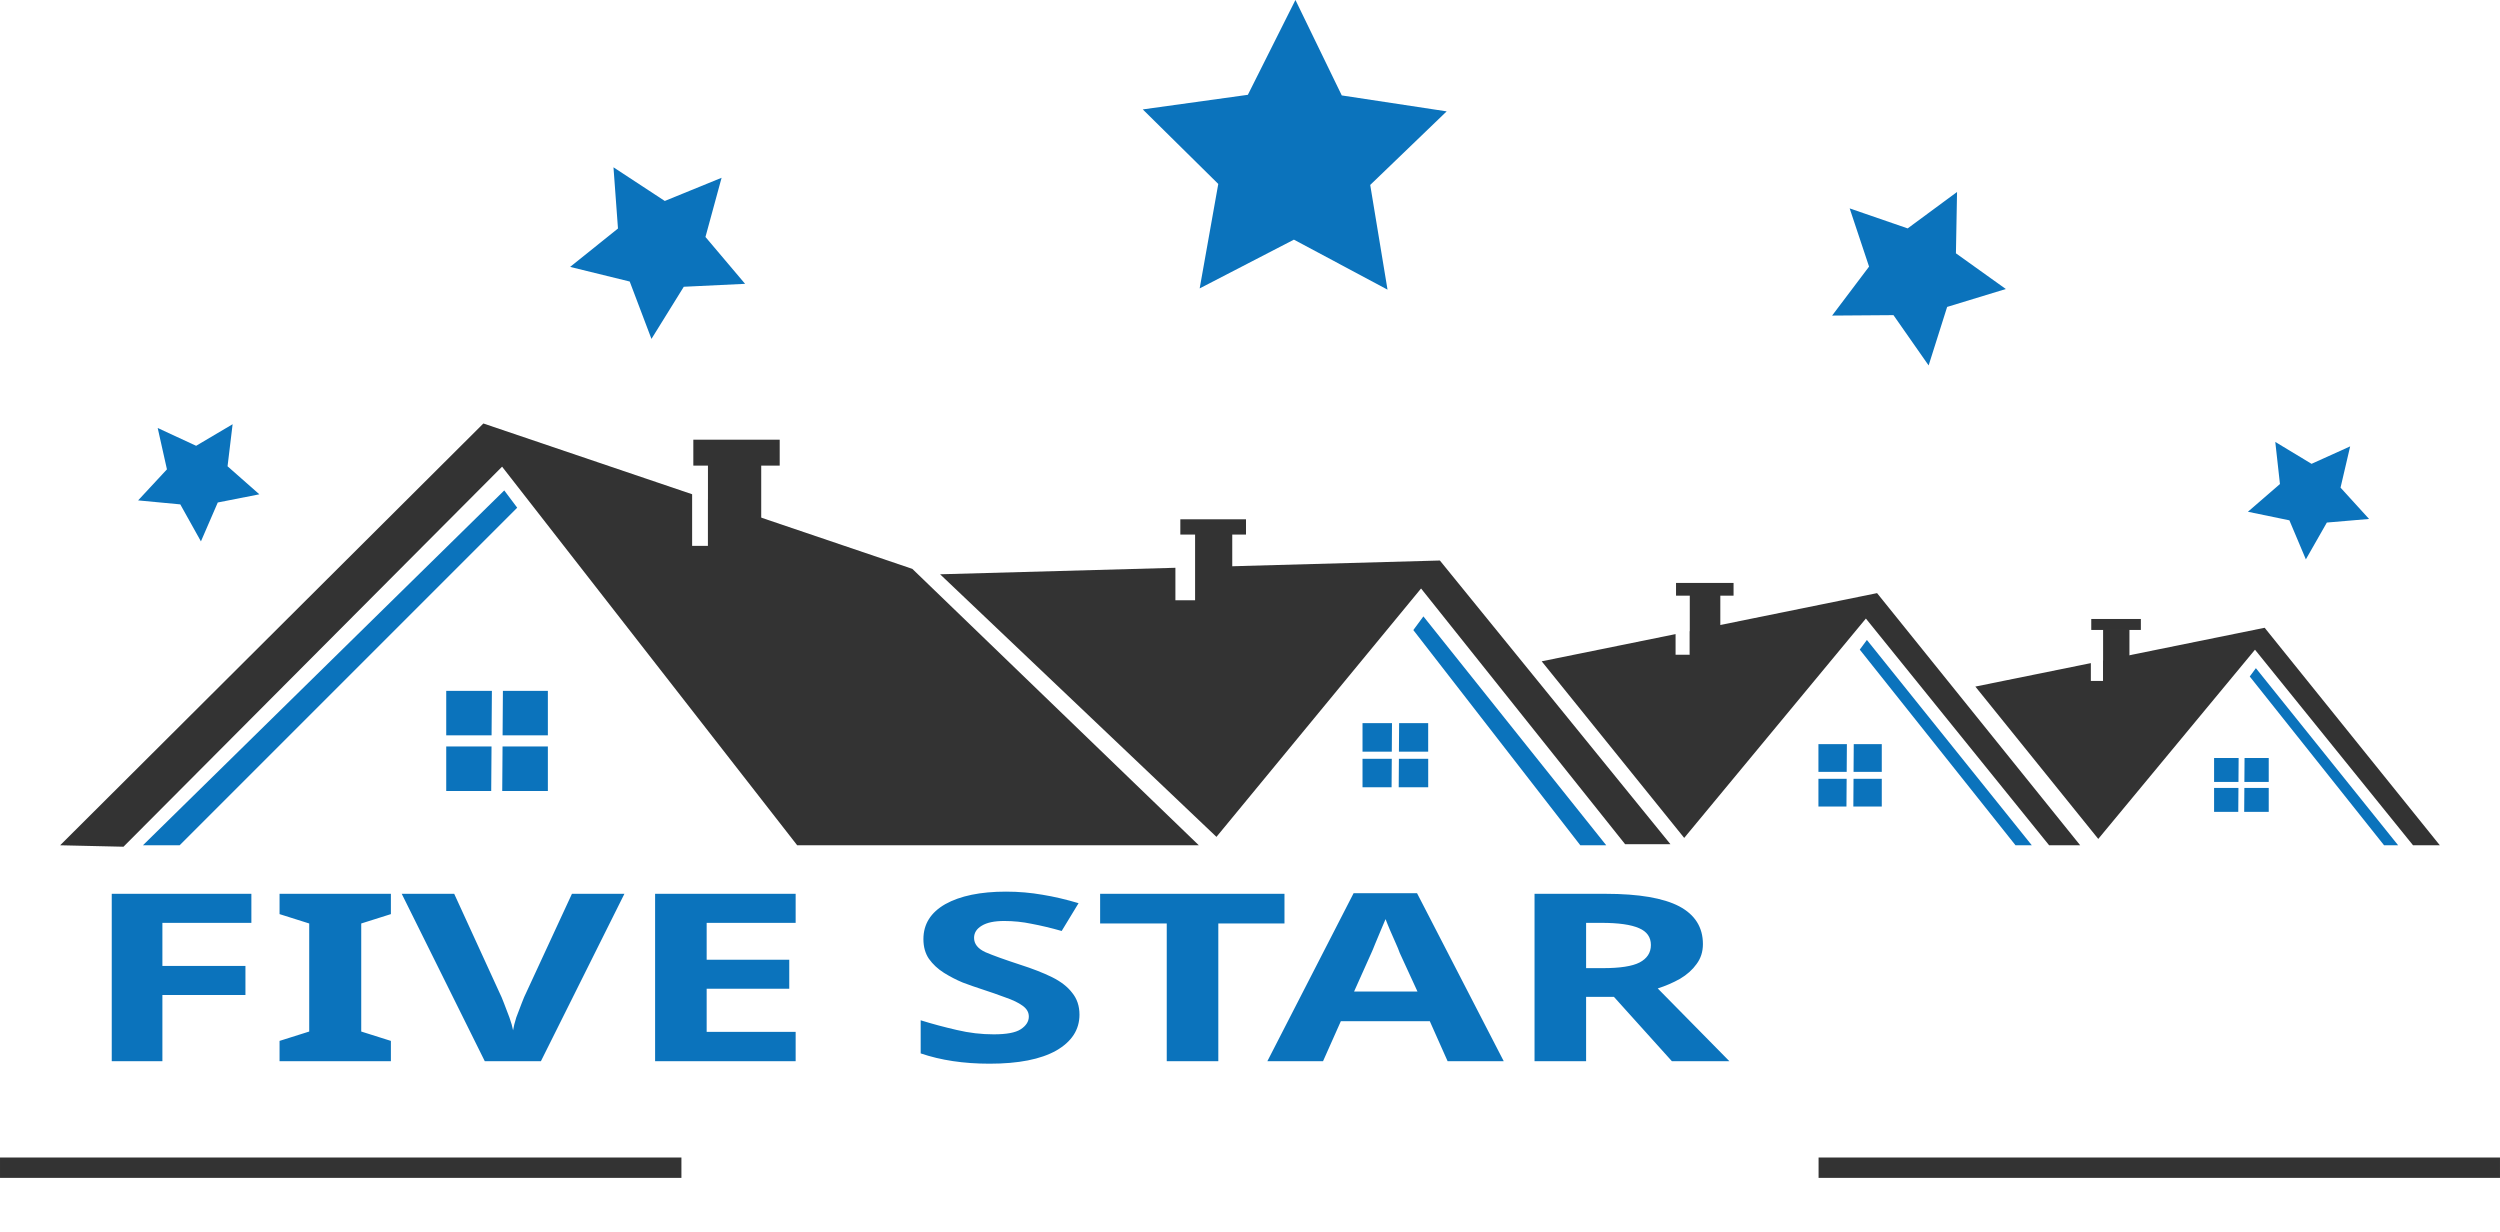
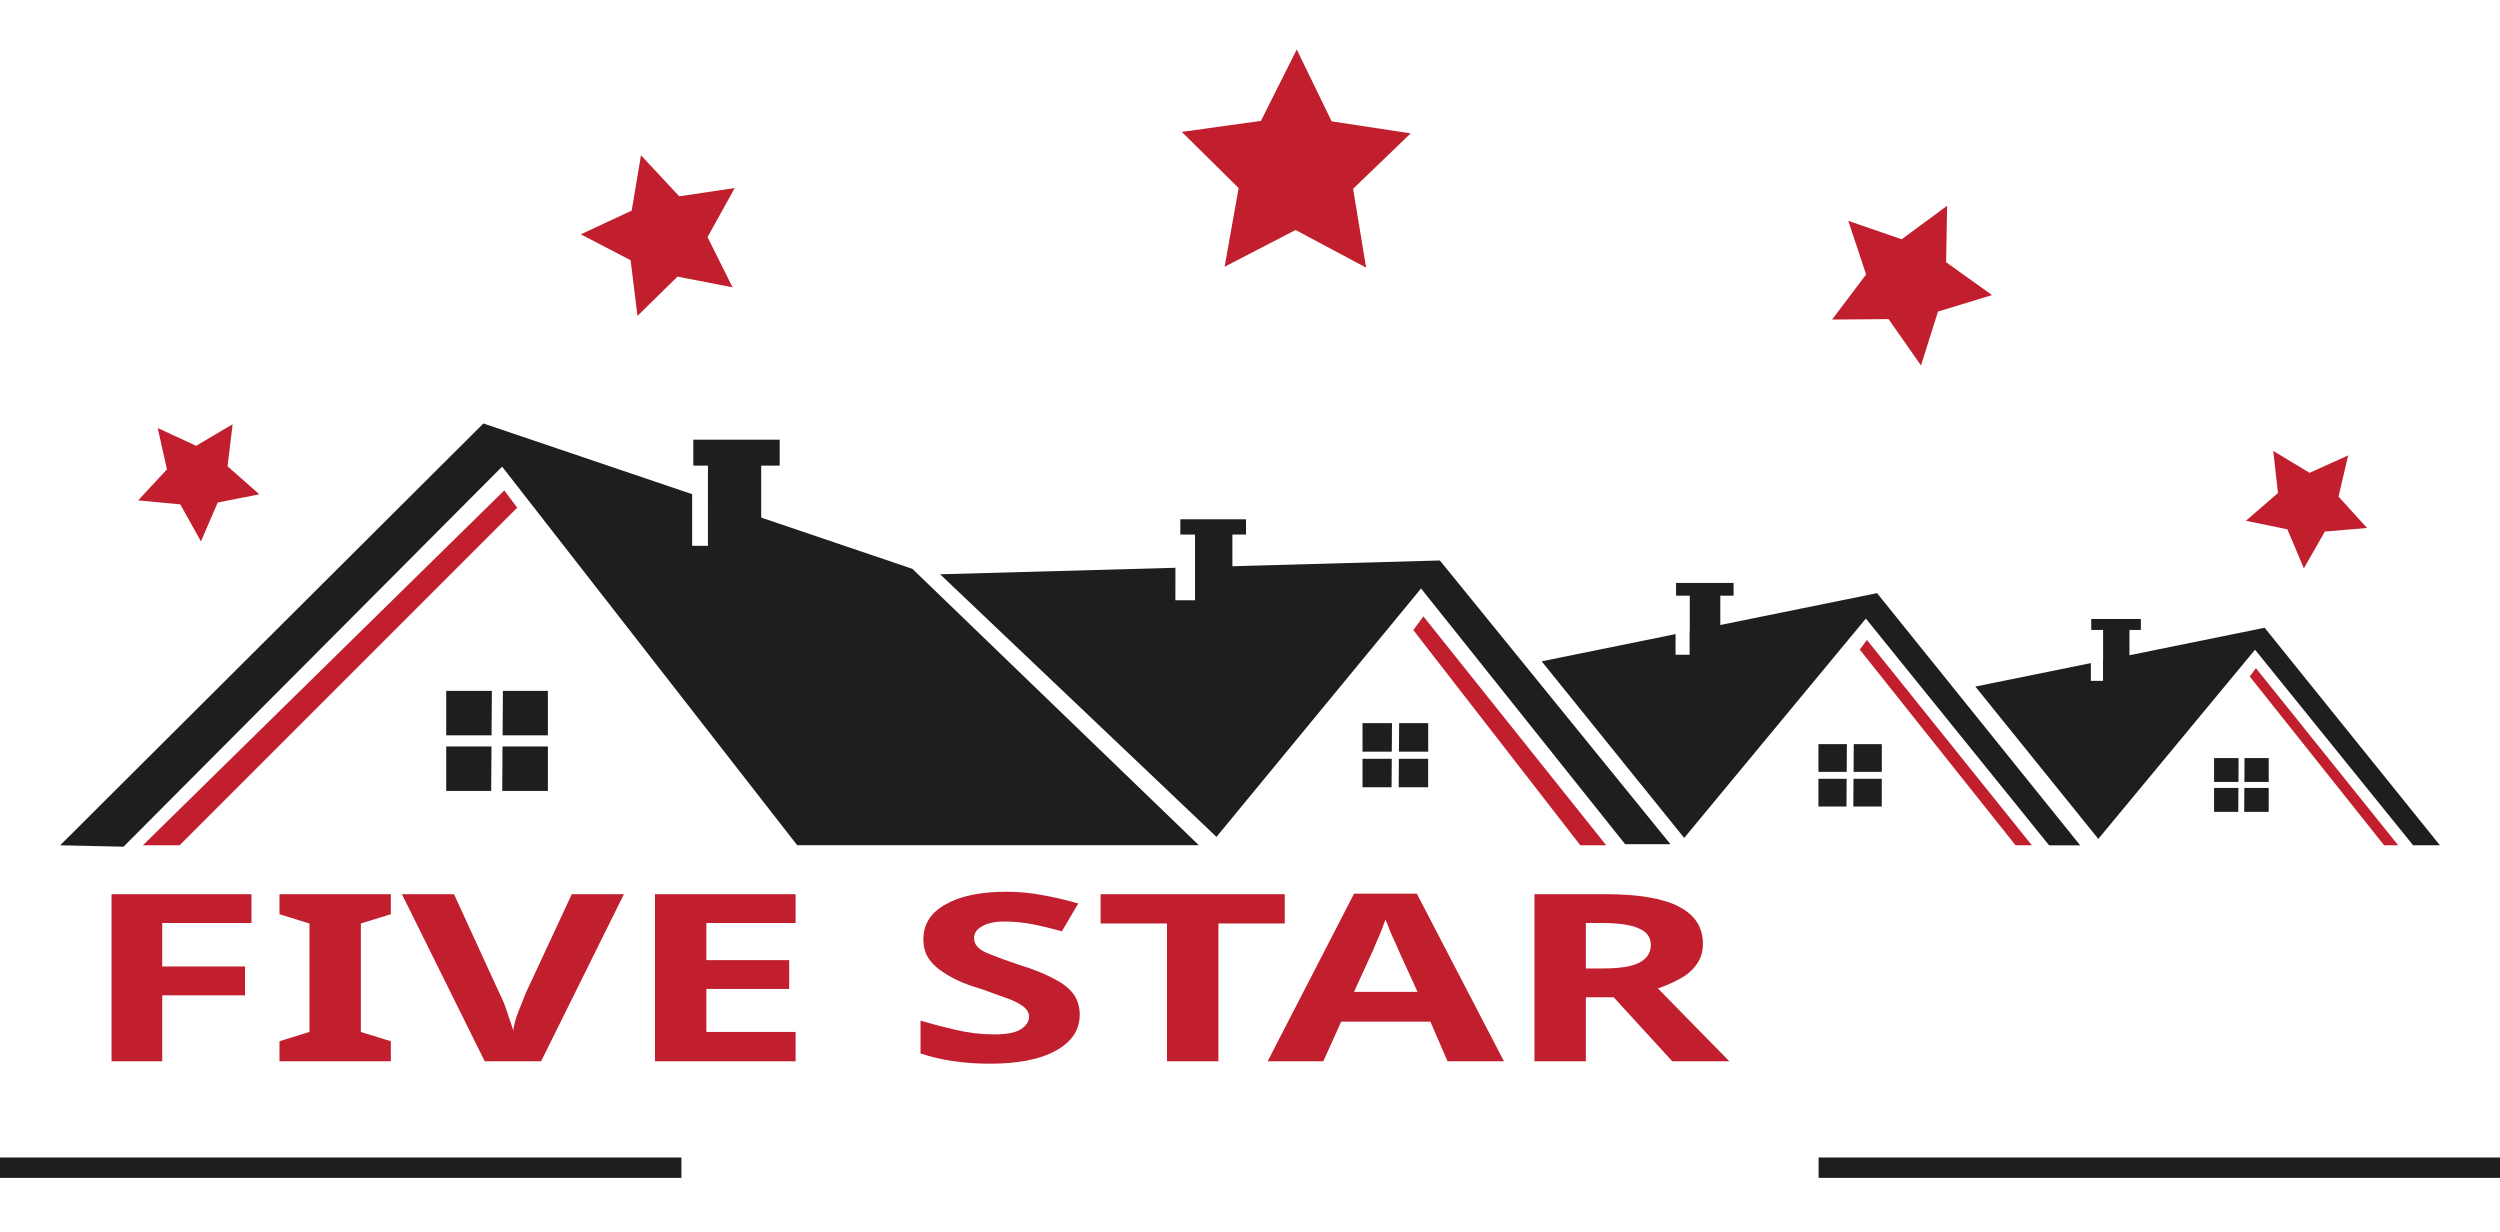
<svg xmlns="http://www.w3.org/2000/svg" width="250" height="123.136" viewBox="0 0 66.146 32.58" version="1.1" id="svg3248">
  <defs id="defs3242" />
  <g id="layer1" transform="translate(-3.41411,-262.8745)">
-     <g id="g1507" transform="matrix(0.6392201,0,0,0.6392201,-10.91272,210.9594)">
-       <flowRoot transform="scale(0.2645833)" style="font-style:normal;font-variant:normal;font-weight:normal;font-stretch:normal;font-size:21.333px;line-height:1.25;font-family:'Distortion Dos Digital';-inkscape-font-specification:'Distortion Dos Digital, Normal';font-variant-ligatures:normal;font-variant-caps:normal;font-variant-numeric:normal;text-align:start;letter-spacing:0px;word-spacing:0px;writing-mode:lr-tb;text-anchor:start;display:inline;fill:#000000;fill-opacity:1;stroke:none" id="flowRoot12345" xml:space="preserve">
-         <flowRegion id="flowRegion12347">
-           <rect y="470.851" x="106.271" height="49.156" width="291.191" id="rect12349" />
-         </flowRegion>
-         <flowPara id="flowPara12351" />
-       </flowRoot>
-       <g id="g1447" style="display:inline">
-         <path style="opacity:1;fill:#0b73bc;fill-opacity:1;stroke:none;stroke-width:0.03;stroke-miterlimit:4;stroke-dasharray:none;stroke-opacity:1;paint-order:stroke markers fill" d="m 78.81,111.149 v 1.18 h 1.212 l 0.008,-1.18 z m 1.515,0 -0.008,1.18 h 1.211 v -1.18 z m -1.515,1.475 v 1.18 h 1.203 l 0.008,-1.18 z m 1.506,0 -0.008,1.18 h 1.221 v -1.18 z" id="rect1013" />
-         <path style="fill:#0b73bc;fill-opacity:1;stroke:none;stroke-width:0.834px;stroke-linecap:butt;stroke-linejoin:miter;stroke-opacity:1" d="m 81.33,106.73 -0.417,0.566 6.912,8.908 h 1.073 z" id="path10274" />
-         <path style="fill:#0b73bc;fill-opacity:1;stroke:none;stroke-width:0.834px;stroke-linecap:butt;stroke-linejoin:miter;stroke-opacity:1" d="m 28.329,116.204 h 1.519 l 13.973,-13.973 -0.536,-0.715 z" id="path896" />
-         <path style="display:inline;opacity:1;fill:#0b73bc;fill-opacity:1;stroke:none;stroke-width:0.046;stroke-miterlimit:4;stroke-dasharray:none;stroke-opacity:1;paint-order:stroke markers fill" d="m 40.883,109.812 v 1.842 h 1.877 l 0.013,-1.842 z m 2.346,0 -0.013,1.842 h 1.874 v -1.842 z m -2.346,2.302 v 1.842 H 42.745 l 0.013,-1.842 z m 2.331,0 -0.013,1.842 h 1.889 v -1.842 z" id="rect1013-7" />
-         <path style="fill:#333333;fill-opacity:1;stroke:none;stroke-width:0.315;stroke-linecap:butt;stroke-linejoin:miter;stroke-miterlimit:4;stroke-dasharray:none;stroke-opacity:1" d="m 42.421,98.745 -17.519,17.459 2.622,0.06 15.671,-15.731 12.215,15.671 h 16.624 l -11.858,-11.441 -8.46,-2.868 v 1.915 h -0.655 v -2.136 z" id="path884" />
-         <path id="path1527" d="m 71.065,104.718 -9.74,0.269 11.439,10.869 8.469,-10.281 8.447,10.585 h 1.876 L 82.012,104.417 71.924,104.695 v 1.367 h -0.859 z" style="fill:#333333;fill-opacity:1;stroke:none;stroke-width:0.032;stroke-linecap:butt;stroke-linejoin:miter;stroke-miterlimit:4;stroke-dasharray:none;stroke-opacity:1" />
-         <path id="path1529" d="m 71.065,104.718 v 1.344 h 0.859 v -1.367 z" style="fill:#333333;fill-opacity:0;stroke:none;stroke-width:0.032;stroke-linecap:butt;stroke-linejoin:miter;stroke-miterlimit:4;stroke-dasharray:none;stroke-opacity:1" />
-         <rect y="103.154" x="71.88" height="2.949" width="1.538" id="rect1533" style="opacity:1;fill:#333333;fill-opacity:1;stroke:none;stroke-width:0.032;stroke-miterlimit:4;stroke-dasharray:none;stroke-opacity:1;paint-order:stroke markers fill" />
-         <path style="display:inline;opacity:1;fill:#0b73bc;fill-opacity:1;stroke:none;stroke-width:0.029;stroke-miterlimit:4;stroke-dasharray:none;stroke-opacity:1;paint-order:stroke markers fill" d="m 97.681,112.017 v 1.148 h 1.17 l 0.008,-1.148 z m 1.462,0 -0.008,1.148 h 1.168 v -1.148 z m -1.462,1.435 v 1.148 h 1.16 l 0.008,-1.148 z m 1.453,0 -0.008,1.148 h 1.177 v -1.148 z" id="rect1013-7-5" />
-         <path style="fill:#0b73bc;fill-opacity:1;stroke:none;stroke-width:0.008;stroke-linecap:butt;stroke-linejoin:miter;stroke-miterlimit:4;stroke-dasharray:none;stroke-opacity:1" d="m 99.392,108.105 0.295,-0.4 6.826,8.499 h -0.674 z" id="path10382" />
-         <rect style="opacity:1;fill:#333333;fill-opacity:1;stroke:none;stroke-width:0.015;stroke-miterlimit:4;stroke-dasharray:none;stroke-opacity:1;paint-order:stroke markers fill" id="rect10295" width="2.381" height="0.527" x="91.787" y="105.345" />
-         <rect style="opacity:1;fill:#333333;fill-opacity:1;stroke:none;stroke-width:0.343;stroke-miterlimit:4;stroke-dasharray:none;stroke-opacity:1;paint-order:stroke markers fill" id="rect894" width="3.575" height="1.073" x="51.111" y="99.416" ry="0" />
-         <rect y="102.711" x="71.269" height="0.632" width="2.718" id="rect1537" style="opacity:1;fill:#333333;fill-opacity:1;stroke:none;stroke-width:0.03;stroke-miterlimit:4;stroke-dasharray:none;stroke-opacity:1;paint-order:stroke markers fill" />
-         <rect style="opacity:1;fill:#333333;fill-opacity:1;stroke:none;stroke-width:0.315;stroke-miterlimit:4;stroke-dasharray:none;stroke-opacity:1" id="rect886" width="2.205" height="3.933" x="51.716" y="99.878" />
-       </g>
-       <g id="g1431">
-         <path id="path10281" d="m 100.108,105.767 -7.752,1.576 v 0.974 h -0.588 v -0.854 l -5.542,1.126 5.899,7.31 7.52,-9.08 7.584,9.384 h 1.286 z" style="display:inline;opacity:1;fill:#333333;fill-opacity:1;stroke:none;stroke-width:0.017;stroke-linecap:butt;stroke-linejoin:miter;stroke-miterlimit:4;stroke-dasharray:none;stroke-opacity:1" />
-         <rect y="105.831" x="92.356" height="2.486" width="1.264" id="rect10289" style="display:inline;opacity:1;fill:#333333;fill-opacity:1;stroke:none;stroke-width:0.015;stroke-miterlimit:4;stroke-dasharray:none;stroke-opacity:1;paint-order:stroke markers fill" />
-         <path style="display:inline;opacity:1;fill:#0b73bc;fill-opacity:1;stroke:none;stroke-width:0.025;stroke-miterlimit:4;stroke-dasharray:none;stroke-opacity:1;paint-order:stroke markers fill" d="m 114.058,112.592 v 0.99 h 1.009 l 0.007,-0.99 z m 1.261,0 -0.007,0.99 h 1.008 v -0.99 z m -1.261,1.238 v 0.99 h 1.001 l 0.007,-0.99 z m 1.253,0 -0.007,0.99 h 1.016 v -0.99 z" id="rect1013-7-5-7" />
-         <path style="display:inline;fill:#0b73bc;fill-opacity:1;stroke:none;stroke-width:0.007;stroke-linecap:butt;stroke-linejoin:miter;stroke-miterlimit:4;stroke-dasharray:none;stroke-opacity:1" d="m 115.534,109.218 0.254,-0.345 5.888,7.331 h -0.582 z" id="path10382-0" />
-         <path id="path10281-3" d="m 116.151,107.201 -6.687,1.359 v 0.841 h -0.507 v -0.737 l -4.781,0.971 5.088,6.306 6.487,-7.832 6.542,8.095 h 1.109 z" style="display:inline;opacity:1;fill:#333333;fill-opacity:1;stroke:none;stroke-width:0.014;stroke-linecap:butt;stroke-linejoin:miter;stroke-miterlimit:4;stroke-dasharray:none;stroke-opacity:1" />
-         <rect y="107.256" x="109.464" height="2.144" width="1.09" id="rect10289-6" style="display:inline;opacity:1;fill:#333333;fill-opacity:1;stroke:none;stroke-width:0.013;stroke-miterlimit:4;stroke-dasharray:none;stroke-opacity:1;paint-order:stroke markers fill" />
-         <rect style="display:inline;opacity:1;fill:#333333;fill-opacity:1;stroke:none;stroke-width:0.013;stroke-miterlimit:4;stroke-dasharray:none;stroke-opacity:1;paint-order:stroke markers fill" id="rect10295-0" width="2.053" height="0.454" x="108.974" y="106.837" />
-         <text xml:space="preserve" style="font-style:normal;font-variant:normal;font-weight:bold;font-stretch:normal;font-size:11.717px;line-height:1.25;font-family:Syncopate;-inkscape-font-specification:'Syncopate, Bold';font-variant-ligatures:normal;font-variant-caps:normal;font-variant-numeric:normal;font-feature-settings:normal;text-align:start;letter-spacing:0px;word-spacing:0px;writing-mode:lr-tb;text-anchor:start;display:inline;fill:#0b73bc;fill-opacity:1;stroke:none;stroke-width:0.352" x="21.306" y="151.271" id="text12355" transform="scale(1.208821,0.8272526)">
-           <tspan id="tspan12353" x="21.306" y="151.271" style="font-style:normal;font-variant:normal;font-weight:bold;font-stretch:normal;font-size:11.717px;font-family:Syncopate;-inkscape-font-specification:'Syncopate, Bold';font-variant-ligatures:normal;font-variant-caps:normal;font-variant-numeric:normal;font-feature-settings:normal;text-align:start;writing-mode:lr-tb;text-anchor:start;fill:#0b73bc;fill-opacity:1;stroke-width:0.352">FIVE STAR</tspan>
-         </text>
-         <path style="display:inline;opacity:1;fill:#333333;fill-opacity:1;stroke:none;stroke-width:0.008;stroke-miterlimit:4;stroke-dasharray:none;stroke-opacity:1;paint-order:stroke markers fill" d="m 22.413,129.128 v 0.843 h 28.205 v -0.843 z m 75.274,0 v 0.843 h 28.205 v -0.843 z" id="rect10478" />
-         <flowRoot xml:space="preserve" id="flowRoot868" style="font-style:normal;font-variant:normal;font-weight:bold;font-stretch:normal;font-size:24px;line-height:1.25;font-family:Syncopate;-inkscape-font-specification:'Syncopate, Bold';font-variant-ligatures:normal;font-variant-caps:normal;font-variant-numeric:normal;font-feature-settings:normal;text-align:start;letter-spacing:0px;word-spacing:0px;writing-mode:lr-tb;text-anchor:start;display:inline;fill:#333333;fill-opacity:1;stroke:none;stroke-opacity:1" transform="matrix(0.3110178,0,0,0.3110178,-10.91333,-35.16467)">
-           <flowRegion id="flowRegion870" style="font-style:normal;font-variant:normal;font-weight:bold;font-stretch:normal;font-size:24px;font-family:Syncopate;-inkscape-font-specification:'Syncopate, Bold';font-variant-ligatures:normal;font-variant-caps:normal;font-variant-numeric:normal;font-feature-settings:normal;text-align:start;writing-mode:lr-tb;text-anchor:start;fill:#333333;fill-opacity:1;stroke:none;stroke-opacity:1">
-             <rect id="rect872" width="209.733" height="39.325" x="198.965" y="515.793" style="font-style:normal;font-variant:normal;font-weight:bold;font-stretch:normal;font-size:24px;font-family:Syncopate;-inkscape-font-specification:'Syncopate, Bold';font-variant-ligatures:normal;font-variant-caps:normal;font-variant-numeric:normal;font-feature-settings:normal;text-align:start;writing-mode:lr-tb;text-anchor:start;fill:#333333;fill-opacity:1;stroke:none;stroke-opacity:1" />
-           </flowRegion>
-           <flowPara id="flowPara874">ROOFING</flowPara>
-         </flowRoot>
-         <path style="opacity:1;fill:#0b73bc;fill-opacity:1;stroke:none;stroke-width:0.003;stroke-miterlimit:4;stroke-dasharray:none;stroke-opacity:1;paint-order:stroke markers fill" id="path1004" d="m 77.788,88.41 -2.79,-1.192 -2.563,1.622 0.271,-3.021 -2.335,-1.936 2.957,-0.676 1.12,-2.819 1.556,2.604 3.027,0.194 -1.995,2.285 z" transform="matrix(1.442475,0.125464,-0.125464,1.442475,-21.27021,-44.08342)" />
-         <path style="opacity:1;fill:#0b73bc;fill-opacity:1;stroke:none;stroke-width:0.003;stroke-miterlimit:4;stroke-dasharray:none;stroke-opacity:1;paint-order:stroke markers fill" id="path1004-8-5" d="m 77.788,88.41 -2.79,-1.192 -2.563,1.622 0.271,-3.021 -2.335,-1.936 2.957,-0.676 1.12,-2.819 1.556,2.604 3.027,0.194 -1.995,2.285 z" transform="matrix(0.7533813,-0.3654213,0.3654213,0.7533813,-37.65762,54.78333)" />
-         <path style="opacity:1;fill:#0b73bc;fill-opacity:1;stroke:none;stroke-width:0.002;stroke-miterlimit:4;stroke-dasharray:none;stroke-opacity:1;paint-order:stroke markers fill" id="path1004-98-9" d="m 119.669,101.815 -1.651,-0.705 -1.517,0.96 0.161,-1.788 -1.382,-1.146 1.75,-0.4 0.663,-1.669 0.921,1.541 1.792,0.115 -1.181,1.352 z" transform="matrix(0.7726466,0.5977627,-0.5977627,0.7726466,-0.8710071,-46.5754)" />
-         <path style="opacity:1;fill:#0b73bc;fill-opacity:1;stroke:none;stroke-width:0.003;stroke-miterlimit:4;stroke-dasharray:none;stroke-opacity:1;paint-order:stroke markers fill" id="path1004-8-5-0" d="m 77.788,88.41 -2.79,-1.192 -2.563,1.622 0.271,-3.021 -2.335,-1.936 2.957,-0.676 1.12,-2.819 1.556,2.604 3.027,0.194 -1.995,2.285 z" transform="matrix(0.7108059,0.4425733,-0.4425733,0.7108059,86.07815,-0.9269008)" />
-         <path style="opacity:1;fill:#0b73bc;fill-opacity:1;stroke:none;stroke-width:0.002;stroke-miterlimit:4;stroke-dasharray:none;stroke-opacity:1;paint-order:stroke markers fill" id="path1004-98-9-9" d="m 119.669,101.815 -1.651,-0.705 -1.517,0.96 0.161,-1.788 -1.382,-1.146 1.75,-0.4 0.663,-1.669 0.921,1.541 1.792,0.115 -1.181,1.352 z" transform="matrix(0.7026391,0.6786762,-0.6786762,0.7026391,102.872,-48.38613)" />
+     <flowRoot xml:space="preserve" id="flowRoot12345" style="font-style:normal;font-variant:normal;font-weight:normal;font-stretch:normal;font-size:21.333px;line-height:1.25;font-family:'Distortion Dos Digital';-inkscape-font-specification:'Distortion Dos Digital, Normal';font-variant-ligatures:normal;font-variant-caps:normal;font-variant-numeric:normal;text-align:start;letter-spacing:0px;word-spacing:0px;writing-mode:lr-tb;text-anchor:start;display:inline;fill:#000000;fill-opacity:1;stroke:none" transform="matrix(0.169127,0,0,0.169127,-10.91272,210.9594)">
+       <flowRegion id="flowRegion12347">
+         <rect id="rect12349" width="291.191" height="49.156" x="106.271" y="470.851" />
+       </flowRegion>
+       <flowPara id="flowPara12351" />
+     </flowRoot>
+     <path style="opacity:1;fill:#1e1e1e;fill-opacity:1;stroke:none;stroke-width:0.019;stroke-miterlimit:4;stroke-dasharray:none;stroke-opacity:1;paint-order:stroke markers fill" d="m 39.464,282.008 v 0.754 h 0.775 l 0.005,-0.754 z m 0.969,0 -0.005,0.754 h 0.774 v -0.754 z m -0.969,0.943 v 0.754 h 0.769 l 0.005,-0.754 z m 0.962,0 -0.005,0.754 h 0.78 v -0.754 z" id="rect1013" />
+     <path style="fill:#c11f2e;fill-opacity:1;stroke:none;stroke-width:0.533px;stroke-linecap:butt;stroke-linejoin:miter;stroke-opacity:1" d="m 41.075,279.183 -0.267,0.362 4.418,5.694 h 0.686 z" id="path10274" />
+     <path style="fill:#c11f2e;fill-opacity:1;stroke:none;stroke-width:0.533px;stroke-linecap:butt;stroke-linejoin:miter;stroke-opacity:1" d="M 7.195,285.239 H 8.167 l 8.932,-8.932 -0.343,-0.457 z" id="path896" />
+     <path style="display:inline;opacity:1;fill:#1e1e1e;fill-opacity:1;stroke:none;stroke-width:0.03;stroke-miterlimit:4;stroke-dasharray:none;stroke-opacity:1;paint-order:stroke markers fill" d="m 15.22,281.153 v 1.177 h 1.2 l 0.008,-1.177 z m 1.5,0 -0.008,1.177 h 1.198 v -1.177 z m -1.5,1.472 v 1.177 h 1.19 l 0.008,-1.177 z m 1.49,0 -0.008,1.177 h 1.208 v -1.177 z" id="rect1013-7" />
+     <path style="fill:#1e1e1e;fill-opacity:1;stroke:none;stroke-width:0.202;stroke-linecap:butt;stroke-linejoin:miter;stroke-miterlimit:4;stroke-dasharray:none;stroke-opacity:1" d="m 16.204,274.079 -11.198,11.16 1.676,0.038 10.017,-10.056 7.808,10.017 h 10.627 l -7.58,-7.313 -5.408,-1.833 v 1.224 h -0.419 v -1.366 z" id="path884" />
+     <rect style="opacity:1;fill:#1e1e1e;fill-opacity:1;stroke:none;stroke-width:0.202;stroke-miterlimit:4;stroke-dasharray:none;stroke-opacity:1" id="rect886" width="1.409" height="2.514" x="22.145" y="274.803" />
+     <path id="path1527" d="m 34.514,277.897 -6.226,0.172 7.312,6.948 5.413,-6.572 5.4,6.766 h 1.199 l -6.101,-7.507 -6.449,0.178 v 0.874 h -0.549 z" style="fill:#1e1e1e;fill-opacity:1;stroke:none;stroke-width:0.02;stroke-linecap:butt;stroke-linejoin:miter;stroke-miterlimit:4;stroke-dasharray:none;stroke-opacity:1" />
+     <path id="path1529" d="m 34.514,277.897 v 0.859 h 0.549 v -0.874 z" style="fill:#333333;fill-opacity:0;stroke:none;stroke-width:0.02;stroke-linecap:butt;stroke-linejoin:miter;stroke-miterlimit:4;stroke-dasharray:none;stroke-opacity:1" />
+     <rect y="276.897" x="35.034" height="1.885" width="0.983" id="rect1533" style="opacity:1;fill:#333333;fill-opacity:1;stroke:none;stroke-width:0.02;stroke-miterlimit:4;stroke-dasharray:none;stroke-opacity:1;paint-order:stroke markers fill" />
+     <path style="display:inline;opacity:1;fill:#1e1e1e;fill-opacity:1;stroke:none;stroke-width:0.019;stroke-miterlimit:4;stroke-dasharray:none;stroke-opacity:1;paint-order:stroke markers fill" d="m 51.527,282.563 v 0.734 h 0.748 l 0.005,-0.734 z m 0.935,0 -0.005,0.734 h 0.747 v -0.734 z m -0.935,0.917 v 0.734 h 0.742 l 0.005,-0.734 z m 0.928,0 -0.005,0.734 h 0.753 v -0.734 z" id="rect1013-7-5" />
+     <path style="fill:#c11f2e;fill-opacity:1;stroke:none;stroke-width:0.005;stroke-linecap:butt;stroke-linejoin:miter;stroke-miterlimit:4;stroke-dasharray:none;stroke-opacity:1" d="m 52.621,280.062 0.189,-0.256 4.363,5.433 h -0.431 z" id="path10382" />
+     <rect style="opacity:1;fill:#1e1e1e;fill-opacity:1;stroke:none;stroke-width:0.219;stroke-miterlimit:4;stroke-dasharray:none;stroke-opacity:1;paint-order:stroke markers fill" id="rect894" width="2.285" height="0.686" x="21.758" y="274.508" ry="0" />
+     <path id="path10281" d="m 53.078,278.568 -4.955,1.007 v 0.623 h -0.376 v -0.546 l -3.543,0.72 3.771,4.673 4.807,-5.804 4.848,5.999 h 0.822 z" style="display:inline;opacity:1;fill:#1e1e1e;fill-opacity:1;stroke:none;stroke-width:0.011;stroke-linecap:butt;stroke-linejoin:miter;stroke-miterlimit:4;stroke-dasharray:none;stroke-opacity:1" />
+     <g id="g1542" style="fill:#1e1e1e;fill-opacity:1">
+       <rect y="278.298" x="47.76" height="0.337" width="1.522" id="rect10295" style="opacity:1;fill:#1e1e1e;fill-opacity:1;stroke:none;stroke-width:0.009;stroke-miterlimit:4;stroke-dasharray:none;stroke-opacity:1;paint-order:stroke markers fill" />
+       <rect style="display:inline;opacity:1;fill:#1e1e1e;fill-opacity:1;stroke:none;stroke-width:0.01;stroke-miterlimit:4;stroke-dasharray:none;stroke-opacity:1;paint-order:stroke markers fill" id="rect10289" width="0.808" height="1.589" x="48.123" y="278.609" />
+     </g>
+     <path style="display:inline;opacity:1;fill:#1e1e1e;fill-opacity:1;stroke:none;stroke-width:0.016;stroke-miterlimit:4;stroke-dasharray:none;stroke-opacity:1;paint-order:stroke markers fill" d="m 61.995,282.931 v 0.633 h 0.645 l 0.004,-0.633 z m 0.806,0 -0.004,0.633 h 0.644 v -0.633 z m -0.806,0.791 v 0.633 h 0.64 l 0.004,-0.633 z m 0.801,0 -0.004,0.633 h 0.649 v -0.633 z" id="rect1013-7-5-7" />
+     <path style="display:inline;fill:#c11f2e;fill-opacity:1;stroke:none;stroke-width:0.005;stroke-linecap:butt;stroke-linejoin:miter;stroke-miterlimit:4;stroke-dasharray:none;stroke-opacity:1" d="m 62.939,280.774 0.163,-0.221 3.764,4.686 h -0.372 z" id="path10382-0" />
+     <path id="path10281-3" d="m 63.333,279.484 -4.274,0.869 v 0.537 h -0.324 v -0.471 l -3.056,0.621 3.253,4.031 4.147,-5.006 4.182,5.174 h 0.709 z" style="display:inline;opacity:1;fill:#1e1e1e;fill-opacity:1;stroke:none;stroke-width:0.009;stroke-linecap:butt;stroke-linejoin:miter;stroke-miterlimit:4;stroke-dasharray:none;stroke-opacity:1" />
+     <g id="g1546" style="fill:#1e1e1e;fill-opacity:1">
+       <rect style="display:inline;opacity:1;fill:#1e1e1e;fill-opacity:1;stroke:none;stroke-width:0.008;stroke-miterlimit:4;stroke-dasharray:none;stroke-opacity:1;paint-order:stroke markers fill" id="rect10289-6" width="0.697" height="1.371" x="59.059" y="279.52" />
+       <rect y="279.252" x="58.745" height="0.29" width="1.313" id="rect10295-0" style="display:inline;opacity:1;fill:#1e1e1e;fill-opacity:1;stroke:none;stroke-width:0.008;stroke-miterlimit:4;stroke-dasharray:none;stroke-opacity:1;paint-order:stroke markers fill" />
+     </g>
+     <text xml:space="preserve" style="font-style:normal;font-variant:normal;font-weight:bold;font-stretch:normal;font-size:7.49px;line-height:1.25;font-family:Syncopate;-inkscape-font-specification:'Syncopate, Bold';font-variant-ligatures:normal;font-variant-caps:normal;font-variant-numeric:normal;font-feature-settings:normal;text-align:start;letter-spacing:0px;word-spacing:0px;writing-mode:lr-tb;text-anchor:start;display:inline;fill:#c11f2e;fill-opacity:1;stroke:none;stroke-width:0.225;" x="4.592" y="351.708" id="text12355" transform="scale(1.208821,0.8272526)">
+       <tspan id="tspan12353" x="4.592" y="351.708" style="font-style:normal;font-variant:normal;font-weight:bold;font-stretch:normal;font-size:7.49px;font-family:Syncopate;-inkscape-font-specification:'Syncopate, Bold';font-variant-ligatures:normal;font-variant-caps:normal;font-variant-numeric:normal;font-feature-settings:normal;text-align:start;writing-mode:lr-tb;text-anchor:start;fill:#c11f2e;fill-opacity:1;stroke-width:0.225;">FIVE STAR</tspan>
+     </text>
+     <path style="display:inline;opacity:1;fill:#1e1e1e;fill-opacity:1;stroke:none;stroke-width:0.005;stroke-miterlimit:4;stroke-dasharray:none;stroke-opacity:1;paint-order:stroke markers fill" d="m 3.414,293.5 v 0.539 H 21.443 v -0.539 z m 48.117,0 v 0.539 h 18.029 v -0.539 z" id="rect10478" />
+     <flowRoot xml:space="preserve" id="flowRoot868" style="font-style:normal;font-variant:normal;font-weight:bold;font-stretch:normal;font-size:24px;line-height:1.25;font-family:Syncopate;-inkscape-font-specification:'Syncopate, Bold';font-variant-ligatures:normal;font-variant-caps:normal;font-variant-numeric:normal;font-feature-settings:normal;text-align:start;letter-spacing:0px;word-spacing:0px;writing-mode:lr-tb;text-anchor:start;display:inline;fill:#1e1e1e;fill-opacity:1;stroke:none;stroke-opacity:1;" transform="matrix(0.1988088,0,0,0.1988088,-17.88874,188.4814)">
+       <flowRegion id="flowRegion870" style="font-style:normal;font-variant:normal;font-weight:bold;font-stretch:normal;font-size:24px;font-family:Syncopate;-inkscape-font-specification:'Syncopate, Bold';font-variant-ligatures:normal;font-variant-caps:normal;font-variant-numeric:normal;font-feature-settings:normal;text-align:start;writing-mode:lr-tb;text-anchor:start;fill:#1e1e1e;fill-opacity:1;stroke:none;stroke-opacity:1;">
+         <rect id="rect872" width="209.733" height="39.325" x="198.965" y="515.793" style="font-style:normal;font-variant:normal;font-weight:bold;font-stretch:normal;font-size:24px;font-family:Syncopate;-inkscape-font-specification:'Syncopate, Bold';font-variant-ligatures:normal;font-variant-caps:normal;font-variant-numeric:normal;font-feature-settings:normal;text-align:start;writing-mode:lr-tb;text-anchor:start;fill:#1e1e1e;fill-opacity:1;stroke:none;stroke-opacity:1;" />
+       </flowRegion>
+       <flowPara id="flowPara874">ROOFING</flowPara>
+     </flowRoot>
+     <path style="opacity:1;fill:#c11f2e;fill-opacity:1;stroke:none;stroke-width:0.003;stroke-miterlimit:4;stroke-dasharray:none;stroke-opacity:1;paint-order:stroke markers fill" id="path1004" d="m 77.788,88.41 -2.79,-1.192 -2.563,1.622 0.271,-3.021 -2.335,-1.936 2.957,-0.676 1.12,-2.819 1.556,2.604 3.027,0.194 -1.995,2.285 z" transform="matrix(0.6945149,0.06040771,-0.06040771,0.6945149,-9.124816,203.8552)" />
+     <path style="opacity:1;fill:#c11f2e;fill-opacity:1;stroke:none;stroke-width:0.003;stroke-miterlimit:4;stroke-dasharray:none;stroke-opacity:1;paint-order:stroke markers fill" id="path1004-8-5" d="m 77.788,88.41 -2.79,-1.192 -2.563,1.622 0.271,-3.021 -2.335,-1.936 2.957,-0.676 1.12,-2.819 1.556,2.604 3.027,0.194 -1.995,2.285 z" transform="matrix(0.4783896,-0.1029472,0.1029472,0.4783896,-23.51771,236.1902)" />
+     <path style="opacity:1;fill:#c11f2e;fill-opacity:1;stroke:none;stroke-width:0.002;stroke-miterlimit:4;stroke-dasharray:none;stroke-opacity:1;paint-order:stroke markers fill" id="path1004-98-9" d="m 119.669,101.815 -1.651,-0.705 -1.517,0.96 0.161,-1.788 -1.382,-1.146 1.75,-0.4 0.663,-1.669 0.921,1.541 1.792,0.115 -1.181,1.352 z" transform="matrix(0.4938913,0.382102,-0.382102,0.4938913,-11.46948,181.1875)" />
+     <path style="opacity:1;fill:#c11f2e;fill-opacity:1;stroke:none;stroke-width:0.003;stroke-miterlimit:4;stroke-dasharray:none;stroke-opacity:1;paint-order:stroke markers fill" id="path1004-8-5-0" d="m 77.788,88.41 -2.79,-1.192 -2.563,1.622 0.271,-3.021 -2.335,-1.936 2.957,-0.676 1.12,-2.819 1.556,2.604 3.027,0.194 -1.995,2.285 z" transform="matrix(0.418278,0.2604349,-0.2604349,0.418278,44.72788,215.3046)" />
+     <path style="opacity:1;fill:#c11f2e;fill-opacity:1;stroke:none;stroke-width:0.002;stroke-miterlimit:4;stroke-dasharray:none;stroke-opacity:1;paint-order:stroke markers fill" id="path1004-98-9-9" d="m 119.669,101.815 -1.651,-0.705 -1.517,0.96 0.161,-1.788 -1.382,-1.146 1.75,-0.4 0.663,-1.669 0.921,1.541 1.792,0.115 -1.181,1.352 z" transform="matrix(0.449141,0.4338235,-0.4338235,0.449141,54.79214,180.2682)" />
+     <g id="g1532" style="fill:#1e1e1e;fill-opacity:1">
+       <rect style="opacity:1;fill:#1e1e1e;fill-opacity:1;stroke:none;stroke-width:0.019;stroke-miterlimit:4;stroke-dasharray:none;stroke-opacity:1;paint-order:stroke markers fill" id="rect1537" width="1.737" height="0.404" x="34.644" y="276.614" />
+       <g id="g1527" style="fill:#1e1e1e;fill-opacity:1">
+         <rect style="opacity:1;fill:#1e1e1e;fill-opacity:1;stroke:none;stroke-width:0.02;stroke-miterlimit:4;stroke-dasharray:none;stroke-opacity:1;paint-order:stroke markers fill" id="rect1524" width="0.983" height="1.885" x="35.034" y="276.897" />
      </g>
    </g>
  </g>
</svg>
